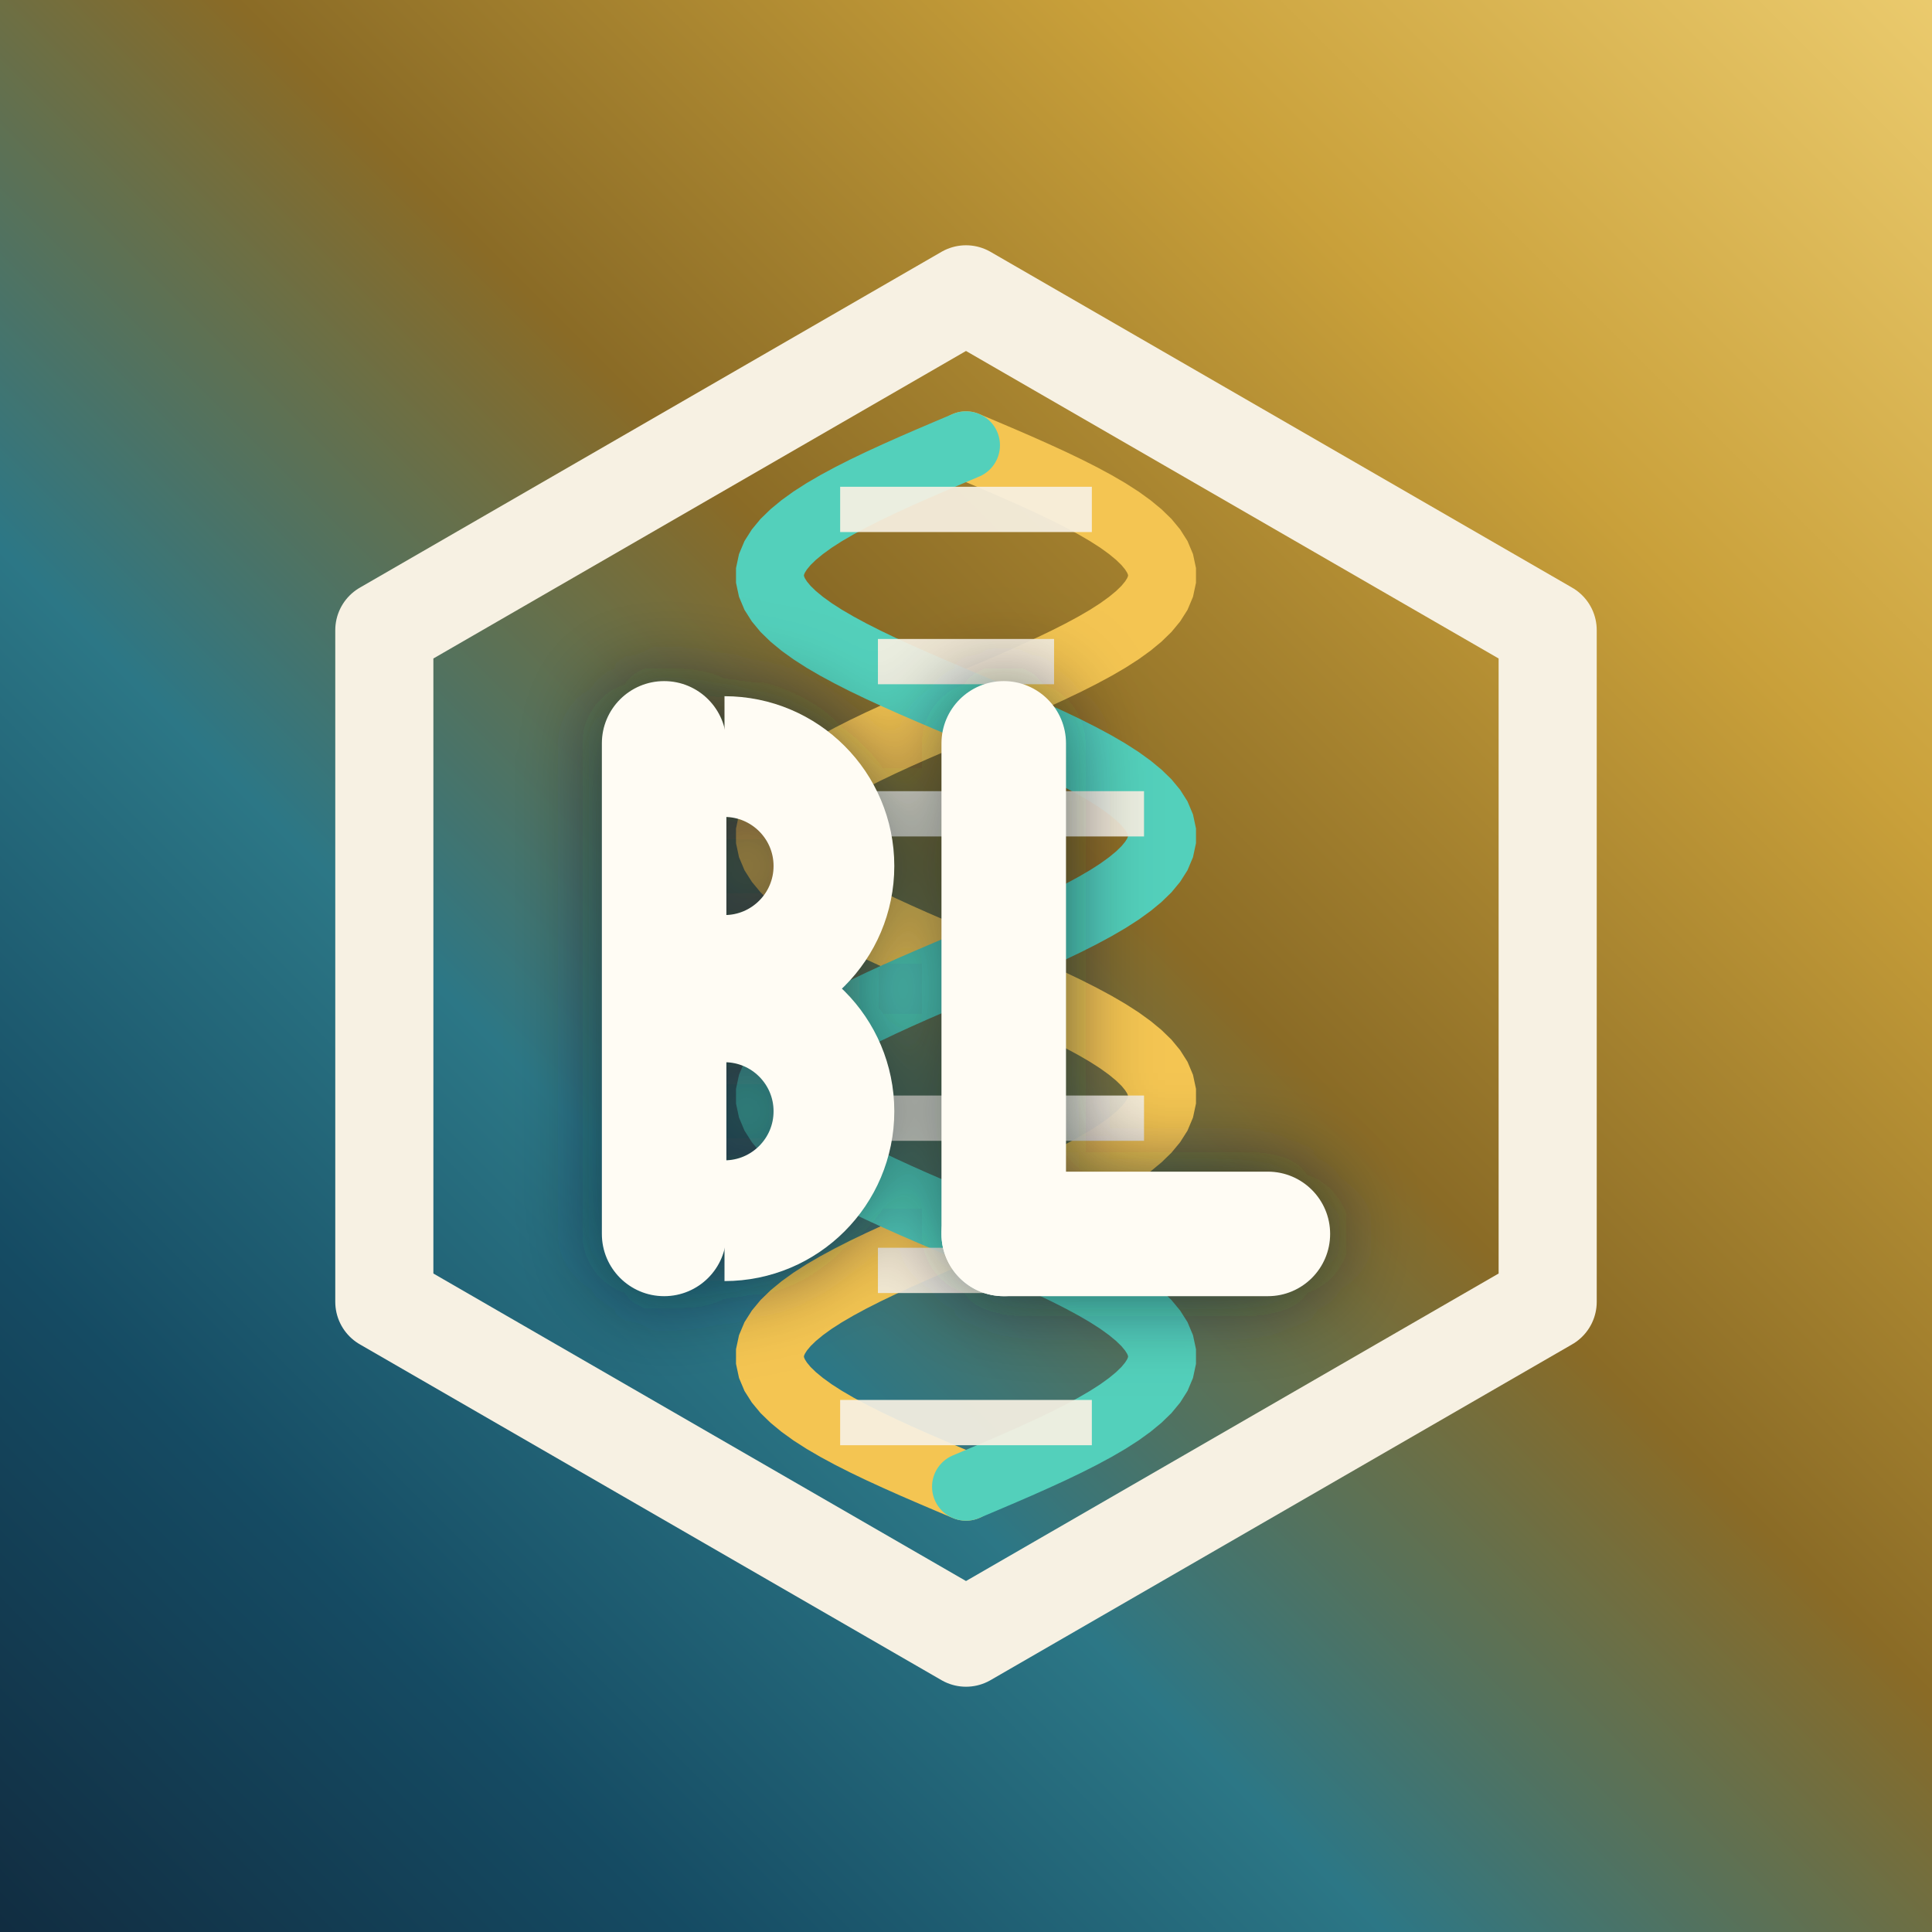
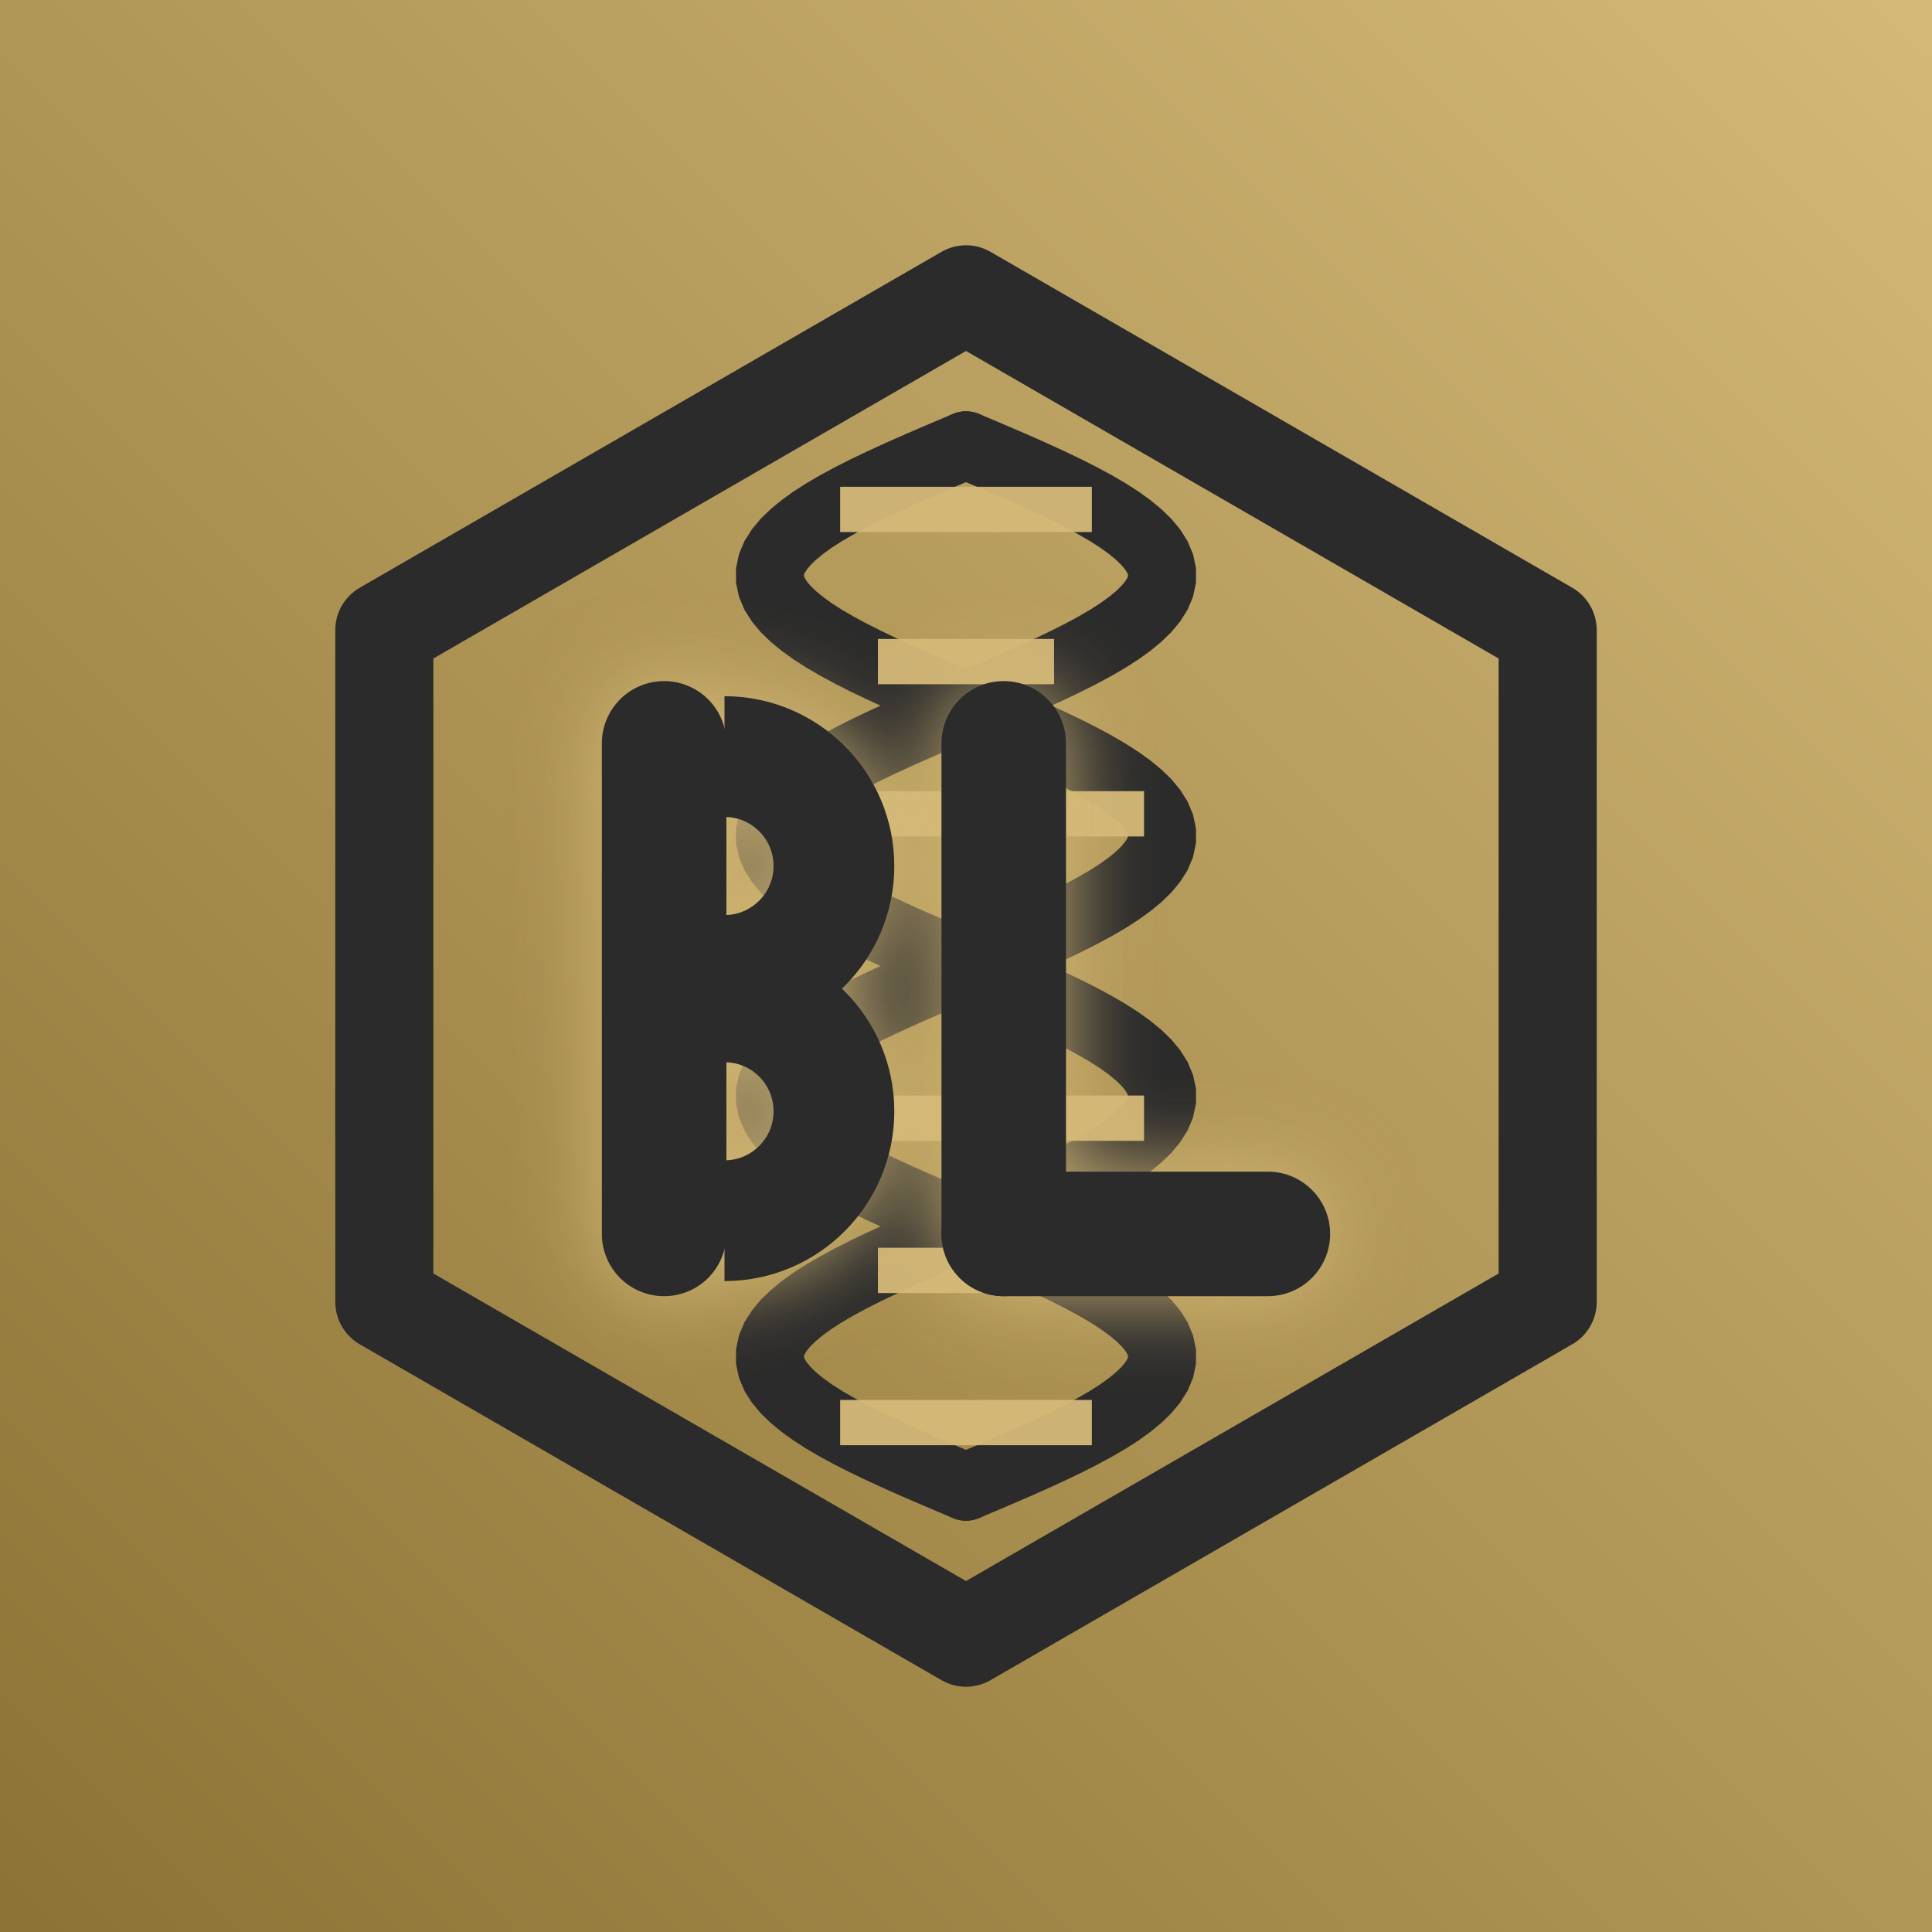
<svg xmlns="http://www.w3.org/2000/svg" xmlns:xlink="http://www.w3.org/1999/xlink" viewBox="0 0 512 512" width="512" height="512" role="img" aria-label="BioLinked">
  <defs>
    <linearGradient id="bg" x1="0" y1="1" x2="1" y2="0">
-       <stop offset="0.00" stop-color="#112C40" />
-       <stop offset="0.18" stop-color="#154B63" />
-       <stop offset="0.36" stop-color="#2C7786" />
-       <stop offset="0.56" stop-color="#8A6B26" />
-       <stop offset="0.78" stop-color="#C9A03A" />
-       <stop offset="1.00" stop-color="#EBCB6E" />
+       <stop offset="0.00" stop-color="#8B7335" />
+       <stop offset="1.00" stop-color="#D4B978" />
    </linearGradient>
    <filter id="scrim" x="-30%" y="-30%" width="160%" height="160%">
      <feGaussianBlur stdDeviation="11" />
    </filter>
    <g id="bl">
      <rect x="160.00" y="181.00" width="32.00" height="162.00" rx="16.00" />
      <path d="M 192.00 200.50 A 29.00 29.00 0 0 1 192.00 258.50" fill="none" stroke-width="32.00" stroke="currentColor" />
      <path d="M 192.00 265.50 A 29.00 29.00 0 0 1 192.00 323.50" fill="none" stroke-width="32.00" stroke="currentColor" />
      <rect x="250.00" y="181.00" width="32.00" height="162.00" rx="16.00" />
      <rect x="250.00" y="311.00" width="102.00" height="32.00" rx="16.00" />
    </g>
  </defs>
  <rect width="512" height="512" fill="url(#bg)" />
  <g fill="none" stroke-linecap="round" stroke-width="18">
-     <path d="M 256.00,118.00 L 260.66,119.97 L 265.28,121.94 L 269.83,123.91 L 274.27,125.89 L 278.56,127.86 L 282.67,129.83 L 286.56,131.80 L 290.21,133.77 L 293.59,135.74 L 296.66,137.71 L 299.40,139.69 L 301.79,141.66 L 303.82,143.63 L 305.45,145.60 L 306.70,147.57 L 307.53,149.54 L 307.95,151.51 L 307.95,153.49 L 307.53,155.46 L 306.70,157.43 L 305.45,159.40 L 303.82,161.37 L 301.79,163.34 L 299.40,165.31 L 296.66,167.29 L 293.59,169.26 L 290.21,171.23 L 286.56,173.20 L 282.67,175.17 L 278.56,177.14 L 274.27,179.11 L 269.83,181.09 L 265.28,183.06 L 260.66,185.03 L 256.00,187.00 L 251.34,188.97 L 246.72,190.94 L 242.17,192.91 L 237.73,194.89 L 233.44,196.86 L 229.33,198.83 L 225.44,200.80 L 221.79,202.77 L 218.41,204.74 L 215.34,206.71 L 212.60,208.69 L 210.21,210.66 L 208.18,212.63 L 206.55,214.60 L 205.30,216.57 L 204.47,218.54 L 204.05,220.51 L 204.05,222.49 L 204.47,224.46 L 205.30,226.43 L 206.55,228.40 L 208.18,230.37 L 210.21,232.34 L 212.60,234.31 L 215.34,236.29 L 218.41,238.26 L 221.79,240.23 L 225.44,242.20 L 229.33,244.17 L 233.44,246.14 L 237.73,248.11 L 242.17,250.09 L 246.72,252.06 L 251.34,254.03 L 256.00,256.00 L 260.66,257.97 L 265.28,259.94 L 269.83,261.91 L 274.27,263.89 L 278.56,265.86 L 282.67,267.83 L 286.56,269.80 L 290.21,271.77 L 293.59,273.74 L 296.66,275.71 L 299.40,277.69 L 301.79,279.66 L 303.82,281.63 L 305.45,283.60 L 306.70,285.57 L 307.53,287.54 L 307.95,289.51 L 307.95,291.49 L 307.53,293.46 L 306.70,295.43 L 305.45,297.40 L 303.82,299.37 L 301.79,301.34 L 299.40,303.31 L 296.66,305.29 L 293.59,307.26 L 290.21,309.23 L 286.56,311.20 L 282.67,313.17 L 278.56,315.14 L 274.27,317.11 L 269.83,319.09 L 265.28,321.06 L 260.66,323.03 L 256.00,325.00 L 251.34,326.97 L 246.72,328.94 L 242.17,330.91 L 237.73,332.89 L 233.44,334.86 L 229.33,336.83 L 225.44,338.80 L 221.79,340.77 L 218.41,342.74 L 215.34,344.71 L 212.60,346.69 L 210.21,348.66 L 208.18,350.63 L 206.55,352.60 L 205.30,354.57 L 204.47,356.54 L 204.05,358.51 L 204.05,360.49 L 204.47,362.46 L 205.30,364.43 L 206.55,366.40 L 208.18,368.37 L 210.21,370.34 L 212.60,372.31 L 215.34,374.29 L 218.41,376.26 L 221.79,378.23 L 225.44,380.20 L 229.33,382.17 L 233.44,384.14 L 237.73,386.11 L 242.17,388.09 L 246.72,390.06 L 251.34,392.03 L 256.00,394.00" stroke="#F4C552" />
-     <path d="M 256.00,118.00 L 251.34,119.97 L 246.72,121.94 L 242.17,123.91 L 237.73,125.89 L 233.44,127.86 L 229.33,129.83 L 225.44,131.80 L 221.79,133.77 L 218.41,135.74 L 215.34,137.71 L 212.60,139.69 L 210.21,141.66 L 208.18,143.63 L 206.55,145.60 L 205.30,147.57 L 204.47,149.54 L 204.05,151.51 L 204.05,153.49 L 204.47,155.46 L 205.30,157.43 L 206.55,159.40 L 208.18,161.37 L 210.21,163.34 L 212.60,165.31 L 215.34,167.29 L 218.41,169.26 L 221.79,171.23 L 225.44,173.20 L 229.33,175.17 L 233.44,177.14 L 237.73,179.11 L 242.17,181.09 L 246.72,183.06 L 251.34,185.03 L 256.00,187.00 L 260.66,188.97 L 265.28,190.94 L 269.83,192.91 L 274.27,194.89 L 278.56,196.86 L 282.67,198.83 L 286.56,200.80 L 290.21,202.77 L 293.59,204.74 L 296.66,206.71 L 299.40,208.69 L 301.79,210.66 L 303.82,212.63 L 305.45,214.60 L 306.70,216.57 L 307.53,218.54 L 307.95,220.51 L 307.95,222.49 L 307.53,224.46 L 306.70,226.43 L 305.45,228.40 L 303.82,230.37 L 301.79,232.34 L 299.40,234.31 L 296.66,236.29 L 293.59,238.26 L 290.21,240.23 L 286.56,242.20 L 282.67,244.17 L 278.56,246.14 L 274.27,248.11 L 269.83,250.09 L 265.28,252.06 L 260.66,254.03 L 256.00,256.00 L 251.34,257.97 L 246.72,259.94 L 242.17,261.91 L 237.73,263.89 L 233.44,265.86 L 229.33,267.83 L 225.44,269.80 L 221.79,271.77 L 218.41,273.74 L 215.34,275.71 L 212.60,277.69 L 210.21,279.66 L 208.18,281.63 L 206.55,283.60 L 205.30,285.57 L 204.47,287.54 L 204.05,289.51 L 204.05,291.49 L 204.47,293.46 L 205.30,295.43 L 206.55,297.40 L 208.18,299.37 L 210.21,301.34 L 212.60,303.31 L 215.34,305.29 L 218.41,307.26 L 221.79,309.23 L 225.44,311.20 L 229.33,313.17 L 233.44,315.14 L 237.73,317.11 L 242.17,319.09 L 246.72,321.06 L 251.34,323.03 L 256.00,325.00 L 260.66,326.97 L 265.28,328.94 L 269.83,330.91 L 274.27,332.89 L 278.56,334.86 L 282.67,336.83 L 286.56,338.80 L 290.21,340.77 L 293.59,342.74 L 296.66,344.71 L 299.40,346.69 L 301.79,348.66 L 303.82,350.63 L 305.45,352.60 L 306.70,354.57 L 307.53,356.54 L 307.95,358.51 L 307.95,360.49 L 307.53,362.46 L 306.70,364.43 L 305.45,366.40 L 303.82,368.37 L 301.79,370.34 L 299.40,372.31 L 296.66,374.29 L 293.59,376.26 L 290.21,378.23 L 286.56,380.20 L 282.67,382.17 L 278.56,384.14 L 274.27,386.11 L 269.83,388.09 L 265.28,390.06 L 260.66,392.03 L 256.00,394.00" stroke="#53D0BB" />
+     <path d="M 256.00,118.00 L 260.66,119.97 L 265.28,121.94 L 269.83,123.91 L 274.27,125.89 L 278.56,127.86 L 282.67,129.83 L 286.56,131.80 L 290.21,133.77 L 293.59,135.74 L 296.66,137.71 L 299.40,139.69 L 301.79,141.66 L 303.82,143.63 L 305.45,145.60 L 306.70,147.57 L 307.53,149.54 L 307.95,151.51 L 307.95,153.49 L 307.53,155.46 L 306.70,157.43 L 305.45,159.40 L 303.82,161.37 L 301.79,163.34 L 299.40,165.31 L 296.66,167.29 L 293.59,169.26 L 290.21,171.23 L 286.56,173.20 L 282.67,175.17 L 278.56,177.14 L 274.27,179.11 L 269.83,181.09 L 265.28,183.06 L 260.66,185.03 L 256.00,187.00 L 251.34,188.97 L 246.72,190.94 L 242.17,192.91 L 237.73,194.89 L 233.44,196.86 L 229.33,198.83 L 225.44,200.80 L 221.79,202.77 L 218.41,204.74 L 215.34,206.71 L 212.60,208.69 L 210.21,210.66 L 208.18,212.63 L 206.55,214.60 L 205.30,216.57 L 204.47,218.54 L 204.05,220.51 L 204.05,222.49 L 204.47,224.46 L 205.30,226.43 L 206.55,228.40 L 208.18,230.37 L 210.21,232.34 L 212.60,234.31 L 215.34,236.29 L 218.41,238.26 L 221.79,240.23 L 225.44,242.20 L 229.33,244.17 L 233.44,246.14 L 237.73,248.11 L 242.17,250.09 L 246.72,252.06 L 251.34,254.03 L 256.00,256.00 L 260.66,257.97 L 265.28,259.94 L 269.83,261.91 L 274.27,263.89 L 278.56,265.86 L 282.67,267.83 L 286.56,269.80 L 290.21,271.77 L 293.59,273.74 L 296.66,275.71 L 299.40,277.69 L 301.79,279.66 L 303.82,281.63 L 305.45,283.60 L 306.70,285.57 L 307.53,287.54 L 307.95,289.51 L 307.95,291.49 L 307.53,293.46 L 306.70,295.43 L 305.45,297.40 L 303.82,299.37 L 301.79,301.34 L 299.40,303.31 L 296.66,305.29 L 293.59,307.26 L 290.21,309.23 L 286.56,311.20 L 282.67,313.17 L 278.56,315.14 L 274.27,317.11 L 269.83,319.09 L 265.28,321.06 L 260.66,323.03 L 256.00,325.00 L 251.34,326.97 L 246.72,328.94 L 242.17,330.91 L 237.73,332.89 L 233.44,334.86 L 229.33,336.83 L 225.44,338.80 L 221.79,340.77 L 218.41,342.74 L 215.34,344.71 L 212.60,346.69 L 210.21,348.66 L 208.18,350.63 L 206.55,352.60 L 205.30,354.57 L 204.47,356.54 L 204.05,358.51 L 204.05,360.49 L 204.47,362.46 L 205.30,364.43 L 206.55,366.40 L 208.18,368.37 L 210.21,370.34 L 212.60,372.31 L 215.34,374.29 L 218.41,376.26 L 221.79,378.23 L 225.44,380.20 L 229.33,382.17 L 233.44,384.14 L 237.73,386.11 L 242.17,388.09 L 246.72,390.06 L 251.34,392.03 L 256.00,394.00" stroke="#2B2B2B" />
+     <path d="M 256.00,118.00 L 251.34,119.97 L 246.72,121.94 L 242.17,123.91 L 237.73,125.89 L 233.44,127.86 L 229.33,129.83 L 225.44,131.80 L 221.79,133.77 L 218.41,135.74 L 215.34,137.71 L 212.60,139.69 L 210.21,141.66 L 208.18,143.63 L 206.55,145.60 L 205.30,147.57 L 204.47,149.54 L 204.05,151.51 L 204.05,153.49 L 204.47,155.46 L 205.30,157.43 L 206.55,159.40 L 208.18,161.37 L 210.21,163.34 L 212.60,165.31 L 215.34,167.29 L 218.41,169.26 L 221.79,171.23 L 225.44,173.20 L 229.33,175.17 L 233.44,177.14 L 237.73,179.11 L 242.17,181.09 L 246.72,183.06 L 251.34,185.03 L 256.00,187.00 L 260.66,188.97 L 265.28,190.94 L 269.83,192.91 L 274.27,194.89 L 278.56,196.86 L 282.67,198.83 L 286.56,200.80 L 290.21,202.77 L 293.59,204.74 L 296.66,206.71 L 299.40,208.69 L 301.79,210.66 L 303.82,212.63 L 305.45,214.60 L 306.70,216.57 L 307.53,218.54 L 307.95,220.51 L 307.95,222.49 L 307.53,224.46 L 306.70,226.43 L 305.45,228.40 L 303.82,230.37 L 301.79,232.34 L 299.40,234.31 L 296.66,236.29 L 293.59,238.26 L 290.21,240.23 L 286.56,242.20 L 282.67,244.17 L 278.56,246.14 L 274.27,248.11 L 269.83,250.09 L 265.28,252.06 L 260.66,254.03 L 256.00,256.00 L 251.34,257.97 L 246.72,259.94 L 242.17,261.91 L 237.73,263.89 L 233.44,265.86 L 229.33,267.83 L 225.44,269.80 L 221.79,271.77 L 218.41,273.74 L 215.34,275.71 L 212.60,277.69 L 210.21,279.66 L 208.18,281.63 L 206.55,283.60 L 205.30,285.57 L 204.47,287.54 L 204.05,289.51 L 204.05,291.49 L 204.47,293.46 L 205.30,295.43 L 206.55,297.40 L 208.18,299.37 L 210.21,301.34 L 212.60,303.31 L 215.34,305.29 L 218.41,307.26 L 221.79,309.23 L 225.44,311.20 L 229.33,313.17 L 233.44,315.14 L 237.73,317.11 L 242.17,319.09 L 246.72,321.06 L 251.34,323.03 L 256.00,325.00 L 260.66,326.97 L 265.28,328.94 L 269.83,330.91 L 274.27,332.89 L 278.56,334.86 L 282.67,336.83 L 286.56,338.80 L 290.21,340.77 L 293.59,342.74 L 296.66,344.71 L 299.40,346.69 L 301.79,348.66 L 303.82,350.63 L 305.45,352.60 L 306.70,354.57 L 307.53,356.54 L 307.95,358.51 L 307.95,360.49 L 307.53,362.46 L 306.70,364.43 L 305.45,366.40 L 303.82,368.37 L 301.79,370.34 L 299.40,372.31 L 296.66,374.29 L 293.59,376.26 L 290.21,378.23 L 286.56,380.20 L 282.67,382.17 L 278.56,384.14 L 274.27,386.11 L 269.83,388.09 L 265.28,390.06 L 260.66,392.03 L 256.00,394.00" stroke="#2B2B2B" />
  </g>
-   <g stroke="#F7F1E3" stroke-width="12" stroke-opacity="0.92" stroke-linecap="butt">
+   <g stroke="#D4B978" stroke-width="12" stroke-opacity="0.95" stroke-linecap="butt">
    <line x1="222.65" y1="135.00" x2="289.35" y2="135.00" />
    <line x1="232.66" y1="175.33" x2="279.34" y2="175.33" />
    <line x1="208.82" y1="215.67" x2="303.18" y2="215.67" />
    <line x1="259.00" y1="256.00" x2="253.00" y2="256.00" />
    <line x1="208.82" y1="296.33" x2="303.18" y2="296.33" />
    <line x1="232.66" y1="336.67" x2="279.34" y2="336.67" />
    <line x1="222.65" y1="377.00" x2="289.35" y2="377.00" />
  </g>
-   <g color="#071622" fill="#071622" opacity="0.62" filter="url(#scrim)">
-     <use href="#bl" xlink:href="#bl" color="#071622" fill="#071622" stroke="#071622" />
+   <g fill="#D4B978" color="#D4B978" opacity="0.92" filter="url(#scrim)">
+     <use href="#bl" xlink:href="#bl" fill="#D4B978" stroke="#D4B978" />
  </g>
-   <polygon points="256.00,78.00 101.85,167.00 101.85,345.00 256.00,434.00 410.15,345.00 410.15,167.00" fill="none" stroke="#F7F1E3" stroke-width="26" stroke-linejoin="round" />
-   <g color="#FFFCF4" fill="#FFFCF4" stroke="#FFFCF4">
+   <polygon points="256.00,78.00 101.85,167.00 101.85,345.00 256.00,434.00 410.15,345.00 410.15,167.00" fill="none" stroke="#2B2B2B" stroke-width="26" stroke-linejoin="round" />
+   <g color="#2B2B2B" fill="#2B2B2B" stroke="#2B2B2B">
    <use href="#bl" xlink:href="#bl" />
  </g>
</svg>
